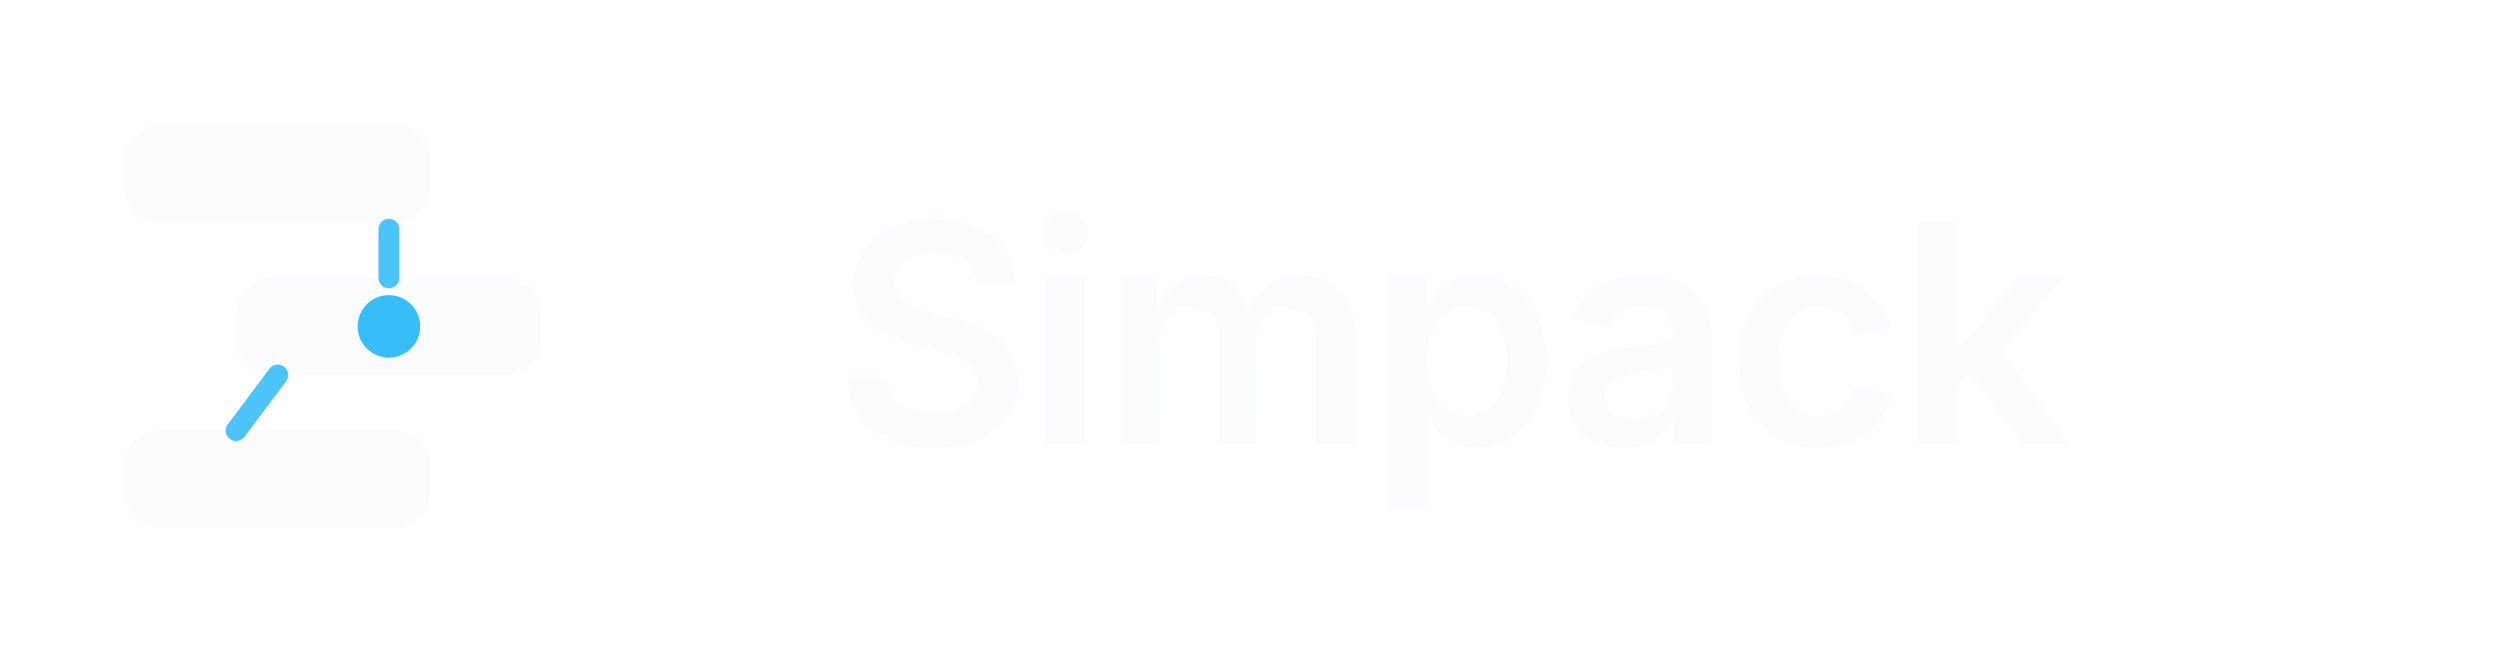
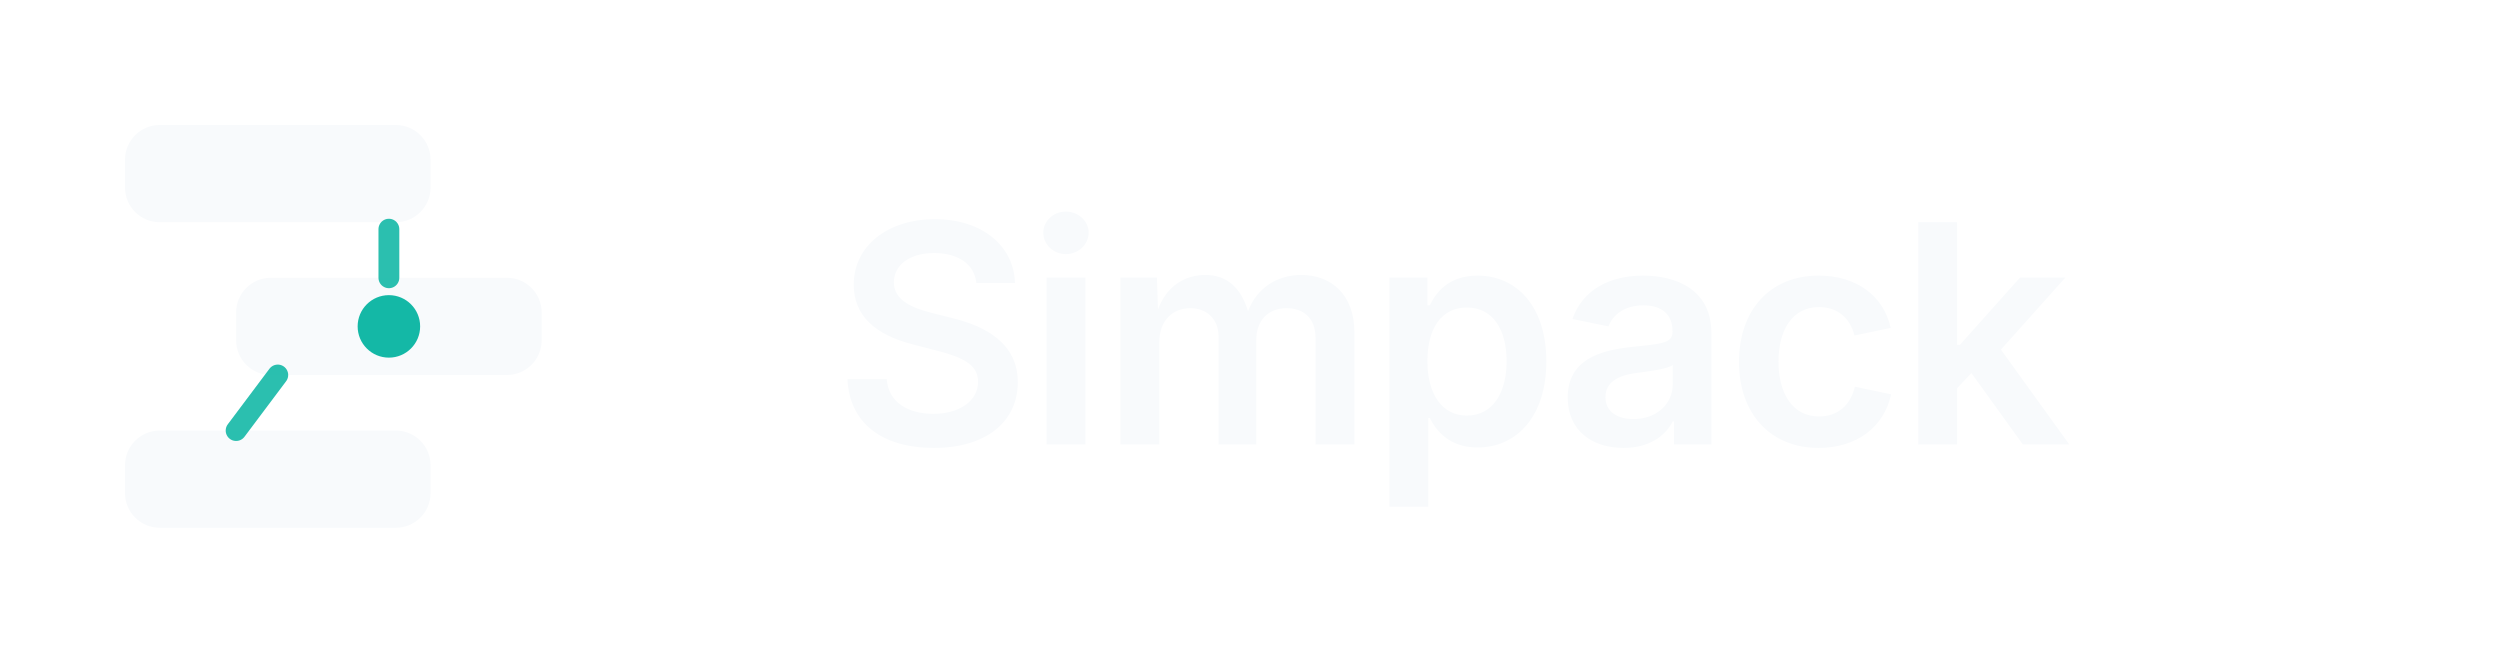
<svg xmlns="http://www.w3.org/2000/svg" width="180" height="48" viewBox="0 0 180 48" fill="none" role="img" aria-label="Simpack on dark">
-   <rect x="9" y="9" width="22" height="7" rx="2.5" fill="#FAFBFC" />
-   <rect x="17" y="20" width="22" height="7" rx="2.5" fill="#FAFBFC" />
-   <circle cx="28" cy="23.5" r="2.25" fill="#38BDF8" />
-   <rect x="9" y="31" width="22" height="7" rx="2.5" fill="#FAFBFC" />
-   <path d="M28 16.5V20" stroke="#38BDF8" stroke-width="1.5" stroke-linecap="round" opacity="0.9" />
-   <path d="M20 27L17 31" stroke="#38BDF8" stroke-width="1.5" stroke-linecap="round" opacity="0.9" />
-   <text x="60" y="32" font-family="Inter, ui-sans-serif, system-ui, sans-serif" font-size="22" font-weight="600" letter-spacing="-0.44" fill="#FAFBFC">Simpack</text>
+   <rect x="9" y="9" width="22" height="7" rx="2.5" fill="#F8FAFC" />
+   <rect x="17" y="20" width="22" height="7" rx="2.5" fill="#F8FAFC" />
+   <circle cx="28" cy="23.5" r="2.25" fill="#14B8A6" />
+   <rect x="9" y="31" width="22" height="7" rx="2.5" fill="#F8FAFC" />
+   <path d="M28 16.5V20" stroke="#14B8A6" stroke-width="1.5" stroke-linecap="round" opacity="0.9" />
+   <path d="M20 27L17 31" stroke="#14B8A6" stroke-width="1.5" stroke-linecap="round" opacity="0.9" />
+   <text x="60" y="32" font-family="Inter, ui-sans-serif, system-ui, sans-serif" font-size="22" font-weight="600" letter-spacing="-0.44" fill="#F8FAFC">Simpack</text>
</svg>
